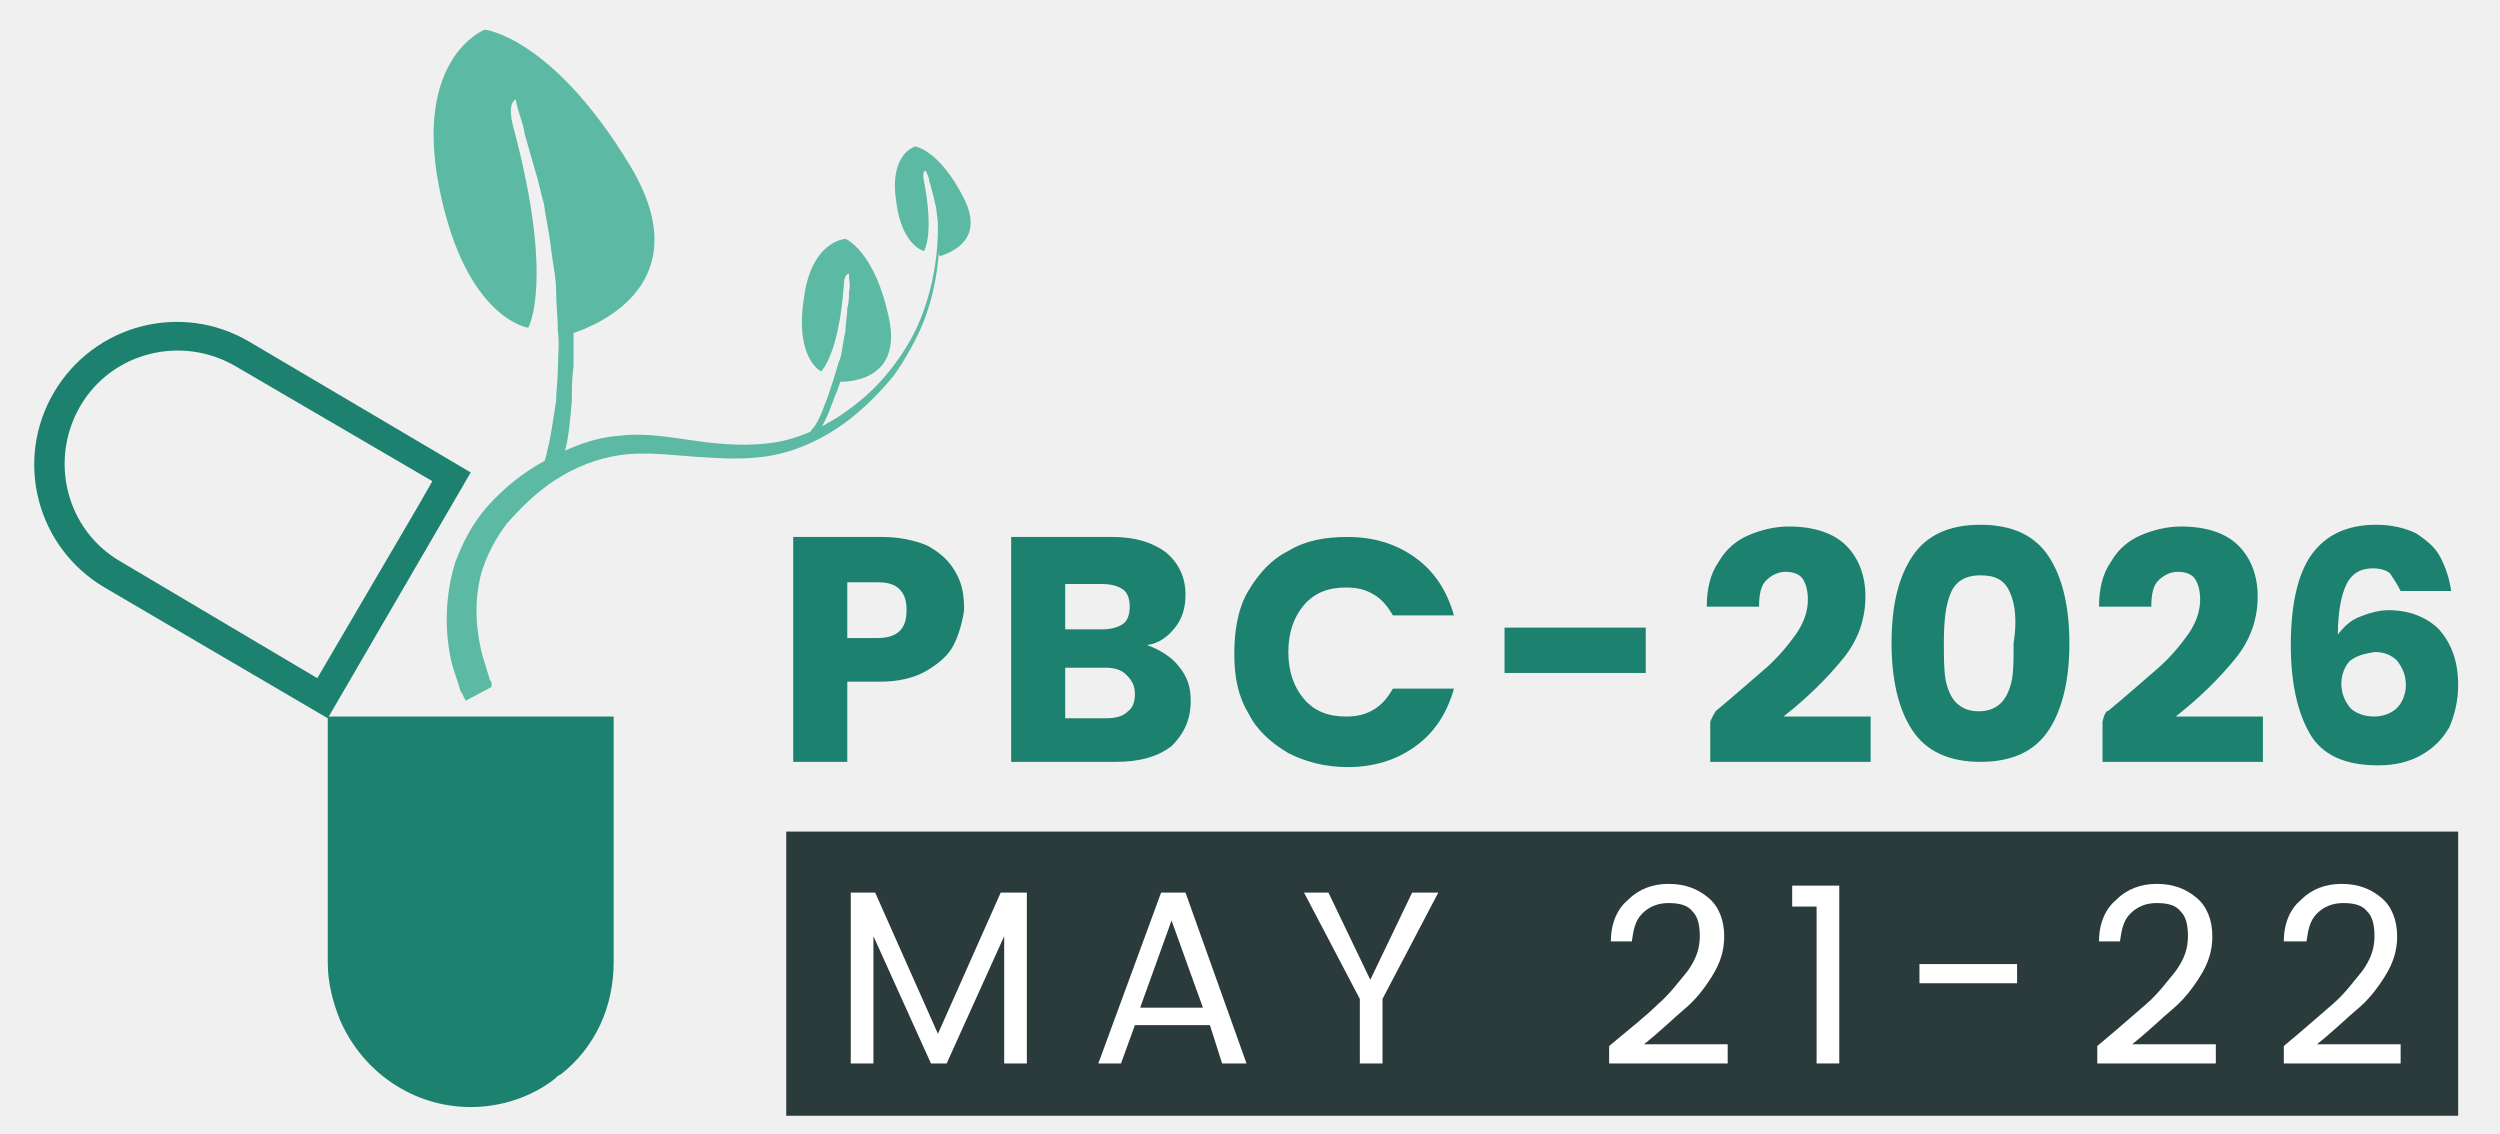
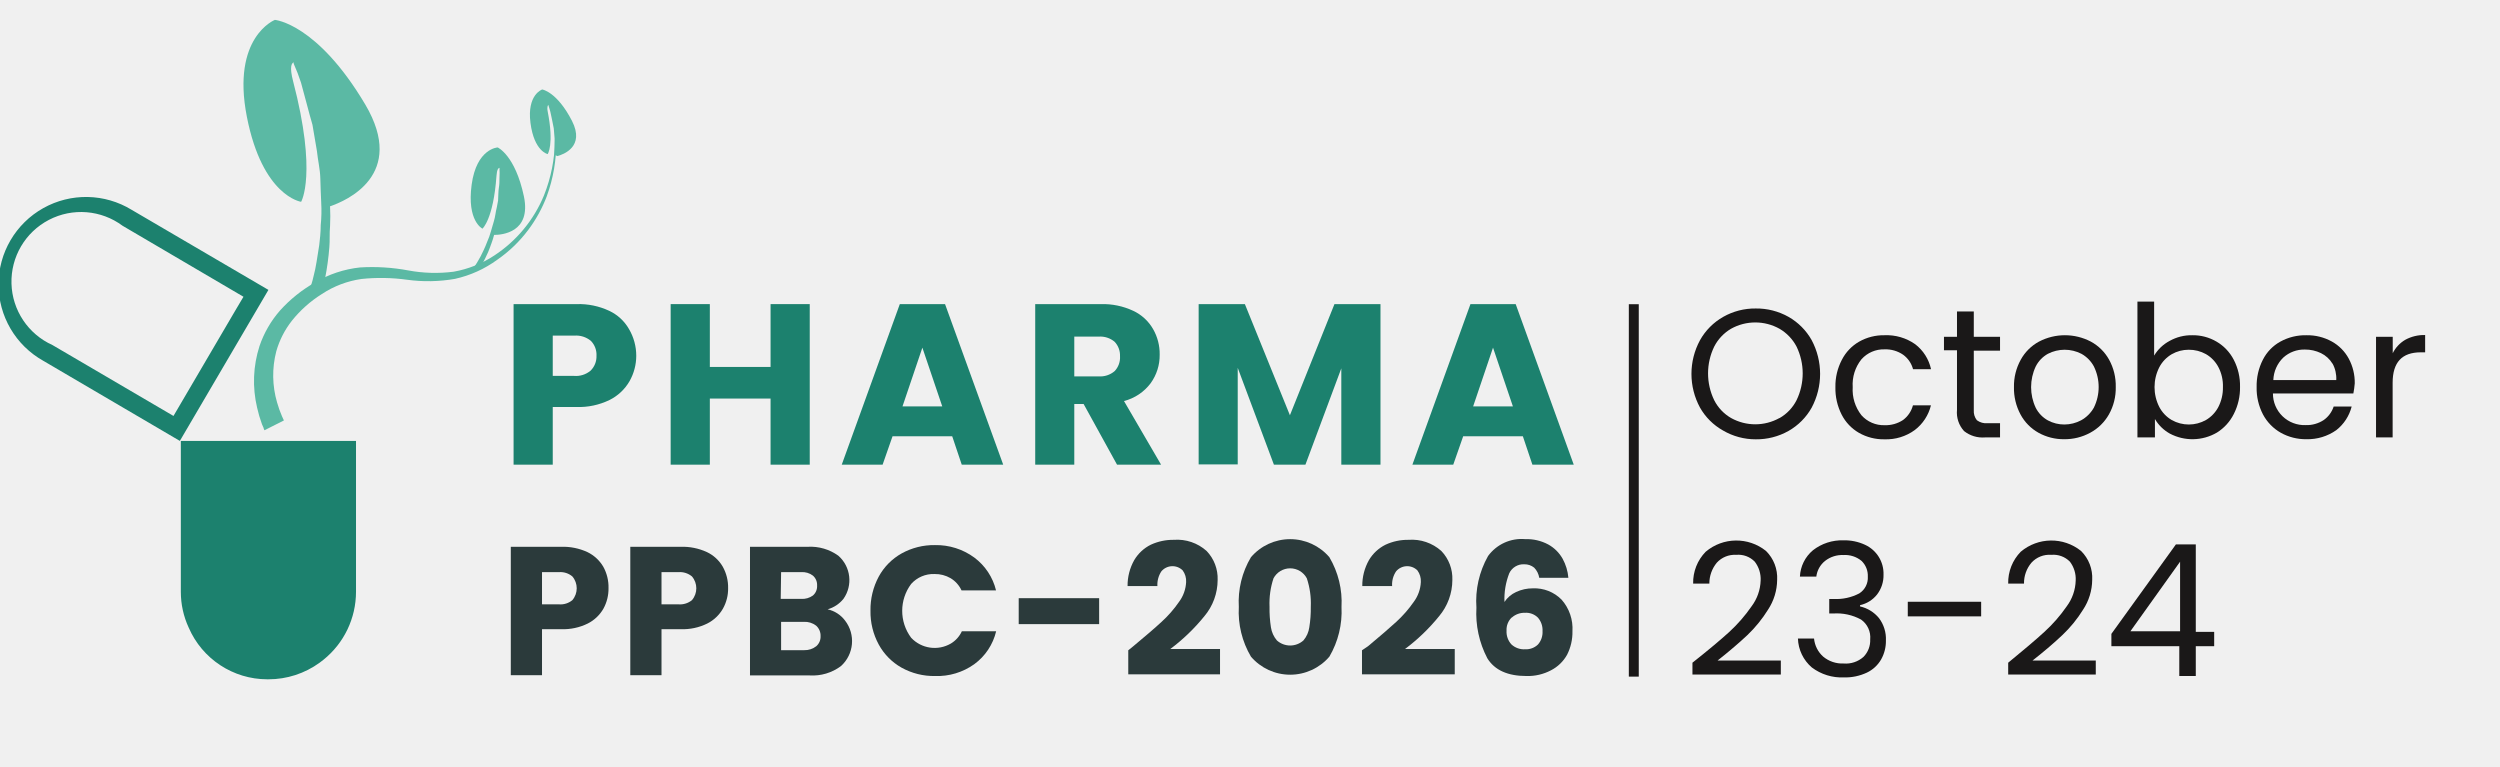
- <svg xmlns="http://www.w3.org/2000/svg" version="1.1" id="Layer_1" x="0px" y="0px" viewBox="0 0 143.4 65" style="enable-background:new 0 0 143.4 65;" xml:space="preserve">
-   <style type="text/css">
- 	.st0{fill:#2F2F2F;}
- 	.st1{fill:#B21A81;}
- 	.st2{fill:#FFFFFF;}
- 	.st3{fill:#3C3E3D;}
- 	.st4{fill:#31BFC3;}
- 	.st5{opacity:0.25;}
- 	.st6{fill:#808080;}
- 	.st7{fill:none;stroke:#808080;stroke-width:0.398;stroke-miterlimit:10;}
- 	.st8{fill:#93B48E;}
- 	.st9{opacity:0.88;fill:none;stroke:#93B48E;stroke-width:0.914;stroke-miterlimit:10;}
- 	.st10{fill:#E9A036;}
- 	.st11{fill:#A95A21;}
- 	.st12{fill:none;stroke:#DE001C;stroke-width:0.487;stroke-miterlimit:10;}
- 	.st13{fill:#1C816E;}
- 	.st14{fill:#5BB9A4;}
- 	.st15{fill:#122D24;}
- 	.st16{fill:#175929;}
- 	.st17{fill:#80BC27;}
- 	.st18{fill:#7FBA28;}
- 	.st19{fill:#7FB829;}
- 	.st20{fill:#80BC28;}
- 	.st21{fill:#80BC2A;}
- 	.st22{fill:#3C7651;}
- 	.st23{fill:#3B7550;}
- 	.st24{fill:#80AA94;}
- 	.st25{fill:#FAFCFC;}
- 	.st26{fill:#25524A;}
- 	.st27{fill:#A9A01F;}
- 	.st28{fill:#23995B;}
- 	.st29{fill:#1D4479;}
- 	.st30{fill:none;stroke:#262728;stroke-width:1.077;stroke-miterlimit:10;}
- 	.st31{fill:#28378C;}
- 	.st32{fill:#40A6E2;}
- 	.st33{fill:#FCCE1C;}
- 	.st34{fill:none;stroke:#737373;stroke-width:1.11;stroke-miterlimit:10;}
- 	.st35{fill:#00B9D7;}
- 	.st36{fill:none;stroke:#FFFFFF;stroke-width:1.562;stroke-miterlimit:10;}
- 	.st37{fill:#2B3A3B;}
- 	.st38{fill:none;stroke:#6E1215;stroke-width:0.642;stroke-miterlimit:10;}
- 	.st39{fill:none;stroke:#6E1215;stroke-width:0.447;stroke-miterlimit:10;}
- 	.st40{opacity:0.88;fill:none;stroke:#93B48E;stroke-width:0.56;stroke-miterlimit:10;}
- 	.st41{fill:none;stroke:#FFFFFF;stroke-width:0.94;stroke-miterlimit:10;}
- 	.st42{fill:none;stroke:#737373;stroke-width:0.501;stroke-miterlimit:10;}
- 	.st43{fill:none;stroke:#FFFFFF;stroke-width:1.389;stroke-miterlimit:10;}
- 	.st44{fill:none;stroke:#737373;stroke-width:0.74;stroke-miterlimit:10;}
- 	.st45{fill:none;stroke:#23995B;stroke-width:0.663;stroke-miterlimit:10;}
- 	.st46{fill:none;stroke:#23995B;stroke-width:0.396;stroke-miterlimit:10;}
- 	.st47{fill:none;stroke:#28378C;stroke-width:2;stroke-miterlimit:10;}
- 	.st48{fill:none;stroke:#28378C;stroke-width:1.091;stroke-miterlimit:10;}
- 	.st49{fill:#96AFCE;}
- 	.st50{fill:#3B3888;}
- 	.st51{fill:none;stroke:#DE001C;stroke-width:0.451;stroke-miterlimit:10;}
- 	.st52{fill:none;stroke:#DE001C;stroke-width:0.198;stroke-miterlimit:10;}
- 	.st53{fill:none;stroke:#DE001C;stroke-width:0.354;stroke-miterlimit:10;}
- 	.st54{fill:none;stroke:#808080;stroke-width:0.342;stroke-miterlimit:10;}
- 	.st55{fill:none;stroke:#808080;stroke-width:0.228;stroke-miterlimit:10;}
- 	.st56{fill:#37B2B5;}
- 	.st57{fill:#000100;}
- 	.st58{fill:none;stroke:#C85119;stroke-width:0.847;stroke-miterlimit:10;}
- 	.st59{fill:#C85119;}
- 	.st60{fill:#1A1718;}
- 	.st61{fill:none;stroke:#96AFCE;stroke-width:0.524;stroke-miterlimit:10;}
- 	.st62{fill:#F2F3F1;}
- 	.st63{fill:#F2F3F2;}
- 	.st64{fill:#F1F6F2;}
- 	.st65{fill:#EFF2F0;}
- 	.st66{fill:#DFE8E2;}
- 	.st67{fill:#EDF0EC;}
- 	.st68{fill:none;stroke:#808080;stroke-width:0.736;stroke-miterlimit:10;}
- 	.st69{fill:none;stroke:#25524A;stroke-width:1.193;stroke-miterlimit:10;}
- 	.st70{fill:#3CA835;}
- 	.st71{fill:#020201;}
- 	.st72{fill:#37B2B5;stroke:#37B2B5;stroke-width:0.682;stroke-miterlimit:10;}
- 	.st73{fill:#737373;}
- 	.st74{fill:#0B4485;}
- 	.st75{fill:none;stroke:#262728;stroke-width:1.19;stroke-miterlimit:10;}
- 	.st76{fill:#6E1215;}
- 	.st77{opacity:0.88;}
- 	.st78{fill:#DE001C;}
- 	.st79{fill:#DF001B;}
- 	.st80{fill:#020201;stroke:#FFFFFF;stroke-width:0.541;stroke-miterlimit:10;}
- 	.st81{fill:#DF001B;stroke:#FFFFFF;stroke-width:0.541;stroke-miterlimit:10;}
- 	.st82{fill:#FFFFFF;stroke:#FFFFFF;stroke-width:2;stroke-miterlimit:10;}
- 	.st83{fill:#23985B;}
- 	.st84{fill:#262728;}
- 	.st85{fill:none;stroke:#FFFFFF;stroke-width:1.614;stroke-miterlimit:10;}
- 	.st86{fill:none;stroke:#737373;stroke-width:0.765;stroke-miterlimit:10;}
- 	.st87{fill:none;stroke:#808080;stroke-width:0.367;stroke-miterlimit:10;}
- 	.st88{fill:none;stroke:#40A6E2;stroke-width:1.408;stroke-miterlimit:10;}
- 	.st89{fill:#DF001B;stroke:#FFFFFF;stroke-width:0.456;stroke-miterlimit:10;}
- 	.st90{fill:#1A1818;}
- </style>
-   <g>
-     <g>
-       <path class="st13" d="M54.7,37c-0.3,0.6-0.9,1.1-1.6,1.5c-0.7,0.4-1.6,0.6-2.6,0.6h-1.9v4.6h-3.1V30.8h5.1c1,0,1.9,0.2,2.6,0.5    c0.7,0.4,1.2,0.8,1.6,1.5s0.5,1.3,0.5,2.2C55.2,35.7,55,36.4,54.7,37z M51.6,36.2c0.3-0.3,0.4-0.7,0.4-1.2c0-0.5-0.1-0.9-0.4-1.2    c-0.3-0.3-0.7-0.4-1.3-0.4h-1.7v3.2h1.7C50.8,36.6,51.3,36.5,51.6,36.2z" />
-       <path class="st13" d="M67.6,38.2c0.5,0.6,0.7,1.2,0.7,2c0,1.1-0.4,1.9-1.1,2.6c-0.8,0.6-1.8,0.9-3.2,0.9h-6V30.8h5.8    c1.3,0,2.3,0.3,3.1,0.9c0.7,0.6,1.1,1.4,1.1,2.4c0,0.8-0.2,1.4-0.6,1.9c-0.4,0.5-0.9,0.9-1.6,1C66.6,37.3,67.2,37.7,67.6,38.2z     M61.1,36.1h2.1c0.5,0,0.9-0.1,1.2-0.3c0.3-0.2,0.4-0.6,0.4-1c0-0.4-0.1-0.8-0.4-1s-0.7-0.3-1.2-0.3h-2.1V36.1z M64.7,40.8    c0.3-0.2,0.4-0.6,0.4-1c0-0.5-0.2-0.8-0.5-1.1c-0.3-0.3-0.7-0.4-1.2-0.4h-2.3v2.9h2.3C64,41.2,64.4,41.1,64.7,40.8z" />
-       <path class="st13" d="M71.6,33.9c0.6-1,1.3-1.8,2.3-2.3c1-0.6,2.1-0.8,3.4-0.8c1.5,0,2.8,0.4,3.9,1.2c1.1,0.8,1.8,1.9,2.2,3.3    h-3.5c-0.3-0.5-0.6-0.9-1.1-1.2c-0.5-0.3-1-0.4-1.6-0.4c-1,0-1.8,0.3-2.4,1c-0.6,0.7-0.9,1.6-0.9,2.7s0.3,2,0.9,2.7    c0.6,0.7,1.4,1,2.4,1c0.6,0,1.1-0.1,1.6-0.4c0.5-0.3,0.8-0.7,1.1-1.2h3.5c-0.4,1.4-1.1,2.5-2.2,3.3c-1.1,0.8-2.4,1.2-3.9,1.2    c-1.3,0-2.4-0.3-3.4-0.8c-1-0.6-1.8-1.3-2.3-2.3c-0.6-1-0.8-2.1-0.8-3.4S71,34.9,71.6,33.9z" />
-       <path class="st13" d="M94.4,36v2.6h-8.1V36H94.4z" />
-       <path class="st13" d="M98.4,40.8c1.2-1,2.1-1.8,2.8-2.4c0.7-0.6,1.3-1.3,1.8-2c0.5-0.7,0.7-1.4,0.7-2c0-0.5-0.1-0.9-0.3-1.2    c-0.2-0.3-0.6-0.4-1-0.4s-0.8,0.2-1.1,0.5c-0.3,0.3-0.4,0.8-0.4,1.5h-3c0-1,0.2-1.9,0.7-2.6c0.4-0.7,1-1.2,1.7-1.5    c0.7-0.3,1.5-0.5,2.3-0.5c1.5,0,2.6,0.4,3.3,1.1s1.1,1.7,1.1,2.9c0,1.3-0.4,2.5-1.3,3.6c-0.9,1.1-2,2.2-3.4,3.3h5v2.6h-9.2v-2.3    C98.3,40.9,98.5,40.7,98.4,40.8z" />
-       <path class="st13" d="M109.7,31.9c0.8-1.2,2.1-1.8,3.9-1.8c1.8,0,3.1,0.6,3.9,1.8s1.2,2.9,1.2,5c0,2.1-0.4,3.8-1.2,5    s-2.1,1.8-3.9,1.8c-1.8,0-3.1-0.6-3.9-1.8c-0.8-1.2-1.2-2.9-1.2-5C108.5,34.7,108.9,33.1,109.7,31.9z M115.3,34    c-0.3-0.7-0.8-1-1.7-1c-0.8,0-1.4,0.3-1.7,1c-0.3,0.7-0.4,1.6-0.4,2.9c0,0.8,0,1.5,0.1,2.1c0.1,0.5,0.3,1,0.6,1.3    c0.3,0.3,0.7,0.5,1.3,0.5s1-0.2,1.3-0.5c0.3-0.3,0.5-0.8,0.6-1.3c0.1-0.5,0.1-1.2,0.1-2.1C115.7,35.6,115.6,34.7,115.3,34z" />
-       <path class="st13" d="M120.9,40.8c1.2-1,2.1-1.8,2.8-2.4c0.7-0.6,1.3-1.3,1.8-2c0.5-0.7,0.7-1.4,0.7-2c0-0.5-0.1-0.9-0.3-1.2    c-0.2-0.3-0.6-0.4-1-0.4s-0.8,0.2-1.1,0.5c-0.3,0.3-0.4,0.8-0.4,1.5h-3c0-1,0.2-1.9,0.7-2.6c0.4-0.7,1-1.2,1.7-1.5    c0.7-0.3,1.5-0.5,2.3-0.5c1.5,0,2.6,0.4,3.3,1.1s1.1,1.7,1.1,2.9c0,1.3-0.4,2.5-1.3,3.6c-0.9,1.1-2,2.2-3.4,3.3h5v2.6h-9.2v-2.3    C120.7,40.9,120.9,40.7,120.9,40.8z" />
-       <path class="st13" d="M137.1,32.9c-0.2-0.2-0.6-0.3-1-0.3c-0.7,0-1.2,0.3-1.5,0.9c-0.3,0.6-0.5,1.6-0.5,2.9c0.3-0.4,0.7-0.8,1.2-1    c0.5-0.2,1.1-0.4,1.7-0.4c1.2,0,2.2,0.4,2.9,1.1c0.7,0.8,1.1,1.8,1.1,3.2c0,0.9-0.2,1.7-0.5,2.4c-0.4,0.7-0.9,1.2-1.6,1.6    c-0.7,0.4-1.5,0.6-2.5,0.6c-1.9,0-3.2-0.6-3.9-1.8c-0.7-1.2-1.1-2.9-1.1-5.1c0-2.3,0.4-4.1,1.2-5.2c0.8-1.1,2-1.7,3.7-1.7    c0.9,0,1.7,0.2,2.3,0.5c0.6,0.4,1.1,0.8,1.4,1.4c0.3,0.6,0.5,1.2,0.6,1.9h-2.9C137.5,33.5,137.3,33.2,137.1,32.9z M134.8,37.9    c-0.3,0.3-0.5,0.8-0.5,1.3c0,0.6,0.2,1,0.5,1.4c0.3,0.3,0.8,0.5,1.4,0.5c0.5,0,1-0.2,1.3-0.5c0.3-0.3,0.5-0.8,0.5-1.3    c0-0.6-0.2-1-0.5-1.4c-0.3-0.3-0.7-0.5-1.3-0.5C135.6,37.5,135.2,37.6,134.8,37.9z" />
-     </g>
-     <g>
-       <g>
-         <g>
-           <path class="st13" d="M14.3,19.6c-3.9-2.3-8.9-1-11.2,2.9c-2.3,3.9-1,8.9,2.9,11.2l12.8,7.5L27,27.1L14.3,19.6z M18.2,38.9      L6.9,32.2c-3.1-1.8-4.1-5.8-2.3-8.9c1.8-3.1,5.8-4.1,8.9-2.3l11.3,6.6L24,29L18.2,38.9z" />
-         </g>
-       </g>
-       <g>
-         <path class="st13" d="M27,63.5C27,63.5,27,63.5,27,63.5c1.8,0,3.5-0.6,4.8-1.6c0.1-0.1,0.2-0.2,0.4-0.3c1.9-1.5,3-3.8,3-6.4     l0-14.1l-16.4,0l0,14.1c0,1.2,0.3,2.3,0.7,3.3C20.8,61.5,23.7,63.5,27,63.5C26.9,63.5,27,63.5,27,63.5z" />
-       </g>
-       <g>
-         <g>
-           <path class="st14" d="M26.7,40.2c0,0,0-0.1-0.1-0.2c0-0.1-0.1-0.2-0.2-0.4c-0.1-0.4-0.3-0.9-0.5-1.6c-0.3-1.3-0.5-3.4,0.2-5.7      c0.4-1.1,1-2.3,1.9-3.3c0.9-1,2-1.9,3.3-2.6c1.3-0.7,2.7-1.3,4.2-1.4c1.5-0.2,3,0.1,4.5,0.3c1.4,0.2,2.9,0.3,4.3,0.1      c1.4-0.2,2.7-0.8,3.8-1.5c1.2-0.8,2.1-1.6,2.9-2.6c0.8-1,1.4-2,1.8-3c0.8-2,1-3.9,1-5.2c0-0.6,0-1.1-0.1-1.5c0-0.3,0-0.5,0-0.5      s0,0.2,0.1,0.5c0,0.3,0.1,0.8,0.1,1.5c0,1.3-0.1,3.2-0.9,5.3c-0.4,1-1,2.1-1.7,3.1c-0.8,1-1.8,2-2.9,2.8c-1.1,0.8-2.5,1.5-4,1.8      c-1.5,0.3-3,0.2-4.5,0.1c-1.5-0.1-2.9-0.3-4.3-0.1c-1.4,0.2-2.6,0.7-3.7,1.4c-1.1,0.7-2,1.6-2.8,2.5c-0.7,0.9-1.2,1.9-1.5,2.9      c-0.5,1.9-0.2,3.7,0.1,4.8c0.2,0.6,0.3,1,0.4,1.3c0.1,0.1,0.1,0.2,0.1,0.3c0,0.1,0,0.1,0,0.1L26.7,40.2z" />
-         </g>
-         <g>
-           <path class="st14" d="M32.4,25.9c0.2-0.7,0.3-1.7,0.4-2.9c0-0.6,0-1.3,0.1-2c0-0.6,0-1.2,0-1.9c1.5-0.5,7.2-2.9,3.3-9.5      c-4.5-7.5-8.4-7.9-8.4-7.9s-4.1,1.6-2.6,9.1c1.5,7.5,5.1,8,5.1,8s1.5-2.6-0.8-11.3c-0.4-1.4-0.1-1.7,0.1-1.8c0,0,0,0.1,0,0.1      C29.7,6.4,30,7,30.1,7.7c0.2,0.7,0.4,1.4,0.6,2.1c0.2,0.6,0.3,1.2,0.5,1.9c0.1,0.8,0.3,1.6,0.4,2.5c0.1,0.9,0.3,1.7,0.3,2.5      c0,0.8,0.1,1.5,0.1,2.3c0.1,0.7,0,1.5,0,2.1c0,0.7-0.1,1.3-0.1,1.9c-0.2,1.2-0.3,2.1-0.5,2.8c-0.1,0.6-0.3,1-0.3,1l1.1,0.3      C32.1,27,32.2,26.7,32.4,25.9z" />
-         </g>
-         <g>
-           <path class="st14" d="M47,24.7c0.2-0.3,0.4-0.7,0.6-1.2c0.1-0.3,0.2-0.5,0.3-0.8c0.1-0.2,0.2-0.5,0.3-0.8c0.7,0,3.5-0.2,2.8-3.6      c-0.8-3.9-2.5-4.6-2.5-4.6s-2,0.1-2.4,3.5c-0.5,3.4,1,4.1,1,4.1s1-0.9,1.3-4.9c0-0.6,0.2-0.7,0.3-0.7c0,0,0,0,0,0.1      c0,0.3,0.1,0.6,0,0.9c0,0.3,0,0.6-0.1,1c0,0.4-0.1,0.8-0.1,1.2c0,0.2-0.1,0.4-0.1,0.6c-0.1,0.4-0.1,0.9-0.3,1.3      c-0.1,0.3-0.2,0.7-0.3,1c-0.1,0.3-0.2,0.6-0.3,0.9c-0.1,0.3-0.2,0.5-0.3,0.8c-0.2,0.5-0.4,0.9-0.6,1.1c-0.2,0.3-0.3,0.4-0.3,0.4      l0.4,0.3C46.7,25.2,46.8,25,47,24.7z" />
-         </g>
-         <g>
-           <path class="st14" d="M53.8,14.4c0-0.2,0-0.3,0-0.5c0-0.3,0-0.8,0-1.1c0-0.3-0.1-0.6-0.1-0.9c-0.1-0.3-0.1-0.5-0.2-0.8      c-0.1-0.3-0.1-0.5-0.2-0.7c0-0.2-0.1-0.4-0.2-0.6c0,0,0,0,0,0c-0.1,0-0.2,0.1-0.1,0.6c0.6,3.1,0,4,0,4s-1.3-0.3-1.6-2.9      c-0.4-2.7,1.1-3.1,1.1-3.1s1.4,0.2,2.8,3c1.2,2.4-0.8,3.1-1.4,3.3L53.8,14.4z" />
-         </g>
-       </g>
-     </g>
-     <g>
-       <rect x="45.1" y="47.7" class="st37" width="95.9" height="16.3" />
-     </g>
-     <g>
-       <path class="st2" d="M58.9,51.3V61h-1.3v-7.3L54.3,61h-0.9l-3.3-7.3V61h-1.3v-9.8h1.4l3.6,8.1l3.6-8.1H58.9z" />
-       <path class="st2" d="M69.4,58.8h-4.3L64.3,61H63l3.6-9.8H68l3.5,9.8h-1.4L69.4,58.8z M69,57.8l-1.8-5l-1.8,5H69z" />
-       <path class="st2" d="M82.5,51.2l-3.2,6.1V61H78v-3.7l-3.2-6.1h1.4l2.4,5l2.4-5H82.5z" />
-       <path class="st2" d="M95.1,57.6c0.7-0.6,1.2-1.3,1.7-1.9c0.5-0.7,0.7-1.3,0.7-2c0-0.6-0.1-1.1-0.4-1.4c-0.3-0.4-0.8-0.5-1.4-0.5    c-0.6,0-1.1,0.2-1.5,0.6c-0.4,0.4-0.5,0.9-0.6,1.6h-1.2c0-1.1,0.4-1.9,1-2.4c0.6-0.6,1.4-0.9,2.3-0.9c1,0,1.7,0.3,2.3,0.8    c0.6,0.5,0.9,1.3,0.9,2.2c0,0.8-0.2,1.5-0.7,2.3s-1,1.4-1.6,1.9s-1.3,1.2-2.3,2h4.8v1.1h-6.8V60C93.5,59,94.5,58.2,95.1,57.6z" />
-       <path class="st2" d="M102.8,52v-1.2h2.7V61h-1.3v-9H102.8z" />
-       <path class="st2" d="M115.7,55.3v1.1h-5.6v-1.1H115.7z" />
-       <path class="st2" d="M123.1,57.6c0.7-0.6,1.2-1.3,1.7-1.9c0.5-0.7,0.7-1.3,0.7-2c0-0.6-0.1-1.1-0.4-1.4c-0.3-0.4-0.8-0.5-1.4-0.5    c-0.6,0-1.1,0.2-1.5,0.6c-0.4,0.4-0.5,0.9-0.6,1.6h-1.2c0-1.1,0.4-1.9,1-2.4c0.6-0.6,1.4-0.9,2.3-0.9c1,0,1.7,0.3,2.3,0.8    c0.6,0.5,0.9,1.3,0.9,2.2c0,0.8-0.2,1.5-0.7,2.3s-1,1.4-1.6,1.9s-1.3,1.2-2.3,2h4.8v1.1h-6.8V60C121.5,59,122.4,58.2,123.1,57.6z" />
-       <path class="st2" d="M133.8,57.6c0.7-0.6,1.2-1.3,1.7-1.9c0.5-0.7,0.7-1.3,0.7-2c0-0.6-0.1-1.1-0.4-1.4c-0.3-0.4-0.8-0.5-1.4-0.5    c-0.6,0-1.1,0.2-1.5,0.6c-0.4,0.4-0.5,0.9-0.6,1.6H131c0-1.1,0.4-1.9,1-2.4c0.6-0.6,1.4-0.9,2.3-0.9c1,0,1.7,0.3,2.3,0.8    c0.6,0.5,0.9,1.3,0.9,2.2c0,0.8-0.2,1.5-0.7,2.3s-1,1.4-1.6,1.9s-1.3,1.2-2.3,2h4.8v1.1H131V60C132.2,59,133.1,58.2,133.8,57.6z" />
-     </g>
-   </g>
+ <svg xmlns="http://www.w3.org/2000/svg" id="Layer_1" data-name="Layer 1" viewBox="0 0 251.47 77.07">
+   <defs>
+     <style>.cls-1{fill:#1c816e;}.cls-2{fill:#5bb9a4;}.cls-3{fill:#2b3a3b;}.cls-4{fill:#1a1818;}</style>
+   </defs>
+   <path class="cls-1" d="M13.25,21.11a8.8,8.8,0,1,0-8.9,15.18l13.74,8.06L27,29.16Zm4.2,20.73L5.28,34.71a7,7,0,1,1,7.05-12l12.16,7.14-.83,1.4Z" />
+   <path class="cls-1" d="M26.92,68.33H27a8.75,8.75,0,0,0,5.15-1.67l.39-.3a8.77,8.77,0,0,0,3.27-6.83V44.35H18.19V59.53a8.54,8.54,0,0,0,.79,3.6,8.62,8.62,0,0,0,7.9,5.2S26.9,68.33,26.92,68.33Z" />
+   <path class="cls-2" d="M26.6,43.28a1,1,0,0,1-.07-.16c0-.1-.11-.25-.18-.45A13.17,13.17,0,0,1,25.86,41a11.52,11.52,0,0,1,.24-6.18,10.59,10.59,0,0,1,2.07-3.59,14,14,0,0,1,3.5-2.81,11.15,11.15,0,0,1,4.56-1.52,19.81,19.81,0,0,1,4.83.3,14.67,14.67,0,0,0,4.57.13,10.85,10.85,0,0,0,4.09-1.63,13.27,13.27,0,0,0,5-6.05,15.48,15.48,0,0,0,1.1-5.56c0-.69,0-1.23-.06-1.6s0-.57,0-.57,0,.2.07.57.09.91.12,1.6A15.62,15.62,0,0,1,55,19.74a13.83,13.83,0,0,1-1.86,3.38,13.47,13.47,0,0,1-3.11,3,11.41,11.41,0,0,1-4.26,1.93,15.6,15.6,0,0,1-4.82.09,19.07,19.07,0,0,0-4.58-.08,9.73,9.73,0,0,0-4,1.52,12,12,0,0,0-3,2.67,8.9,8.9,0,0,0-1.58,3.09,9.66,9.66,0,0,0,.08,5.14,11.15,11.15,0,0,0,.49,1.38c.06.14.12.25.15.33l.05.1Z" />
+   <path class="cls-2" d="M32.7,28a27.4,27.4,0,0,0,.43-3.15c.06-.65,0-1.36.07-2.1a19.53,19.53,0,0,0,0-2c1.6-.54,7.74-3.14,3.54-10.24C31.9,2.35,27.65,2,27.65,2s-4.39,1.72-2.82,9.74,5.46,8.56,5.46,8.56,1.64-2.77-.81-12.14c-.38-1.46-.14-1.81.06-1.89,0,.05,0,.08,0,.13a18.35,18.35,0,0,1,.74,1.92c.2.71.4,1.46.6,2.23s.36,1.33.55,2l.45,2.65c.09.92.32,1.82.34,2.73s.06,1.66.09,2.45a14.28,14.28,0,0,1-.05,2.28c0,.73-.08,1.41-.15,2-.2,1.24-.34,2.29-.54,3a10.74,10.74,0,0,1-.3,1.11l1.13.33S32.56,28.73,32.7,28Z" />
+   <path class="cls-2" d="M48.45,26.66a13.68,13.68,0,0,0,.64-1.28c.12-.27.22-.57.34-.89s.19-.56.27-.86c.76,0,3.76-.23,3-3.87-.88-4.16-2.64-4.93-2.64-4.93s-2.13.1-2.62,3.76S48.53,23,48.53,23s1.1-.94,1.41-5.31c.05-.68.2-.79.3-.8s0,0,0,.06a7.09,7.09,0,0,1,0,.94c0,.32,0,.67-.06,1s-.05.86-.08,1.29l-.13.69c-.12.45-.15.93-.29,1.38s-.21.72-.31,1.06a7,7,0,0,1-.36,1c-.12.3-.23.59-.36.85A11,11,0,0,1,48,26.39c-.16.27-.28.43-.28.43l.43.31A4.25,4.25,0,0,0,48.45,26.66Z" />
+   <path class="cls-2" d="M55.79,15.58c0-.18,0-.36,0-.55s0-.82,0-1.13l-.09-1c-.06-.29-.11-.58-.17-.85s-.11-.55-.17-.8-.15-.48-.21-.7c0,0,0,0,0,0s-.16.14-.06.66c.66,3.35,0,4.29,0,4.29s-1.36-.27-1.73-3.13S54.54,9,54.54,9s1.49.22,3,3.17c1.32,2.6-.89,3.37-1.47,3.53Z" />
+   <path class="cls-1" d="M63.32,38.35a4.78,4.78,0,0,1-2,1.88,7.06,7.06,0,0,1-3.32.71H55.6v5.8H51.66V30.59H58a7.19,7.19,0,0,1,3.27.67,4.48,4.48,0,0,1,2,1.84A5.29,5.29,0,0,1,64,35.79,5.18,5.18,0,0,1,63.32,38.35Zm-3.91-1.07A2,2,0,0,0,60,35.79a2,2,0,0,0-.56-1.5,2.33,2.33,0,0,0-1.68-.53H55.6v4.05h2.13A2.29,2.29,0,0,0,59.41,37.28Z" />
+   <path class="cls-1" d="M81.45,30.59V46.74H77.51V40.09H71.4v6.65H67.46V30.59H71.4v6.32h6.11V30.59Z" />
+   <path class="cls-1" d="M95.78,43.88h-6l-1,2.86H84.67l5.84-16.15h4.55l5.85,16.15H96.74Zm-1-3-2-5.91-2,5.91Z" />
+   <path class="cls-1" d="M112.36,46.74,109,40.64h-.94v6.1h-3.93V30.59h6.6a7.19,7.19,0,0,1,3.25.67,4.49,4.49,0,0,1,2,1.83,5,5,0,0,1,.67,2.58,4.79,4.79,0,0,1-.91,2.88,4.87,4.87,0,0,1-2.68,1.79l3.73,6.4Zm-4.3-8.88h2.44a2.24,2.24,0,0,0,1.62-.53,2,2,0,0,0,.54-1.5,2,2,0,0,0-.54-1.45,2.24,2.24,0,0,0-1.62-.52h-2.44Z" />
+   <path class="cls-1" d="M138.86,30.59V46.74h-3.94V37.05l-3.61,9.69h-3.17L124.5,37v9.71h-3.93V30.59h4.65l4.53,11.18,4.48-11.18Z" />
+   <path class="cls-1" d="M153.18,43.88h-6l-1,2.86h-4.11l5.84-16.15h4.55l5.84,16.15h-4.16Zm-1-3-2-5.91-2,5.91Z" />
+   <path class="cls-3" d="M60.7,61.22a3.77,3.77,0,0,1-1.58,1.5,5.59,5.59,0,0,1-2.65.57H54.52v4.63H51.38V55h5.09a5.86,5.86,0,0,1,2.61.53A3.75,3.75,0,0,1,60.68,57a4.23,4.23,0,0,1,.53,2.15A4.18,4.18,0,0,1,60.7,61.22Zm-3.13-.85a1.84,1.84,0,0,0,0-2.39,1.87,1.87,0,0,0-1.34-.43H54.52v3.24h1.71A1.87,1.87,0,0,0,57.57,60.37Z" />
+   <path class="cls-3" d="M72.72,61.22a3.77,3.77,0,0,1-1.58,1.5,5.56,5.56,0,0,1-2.65.57H66.54v4.63H63.4V55h5.09a5.86,5.86,0,0,1,2.61.53A3.64,3.64,0,0,1,72.7,57a4.24,4.24,0,0,1,.54,2.15A4.09,4.09,0,0,1,72.72,61.22Zm-3.12-.85a1.84,1.84,0,0,0,0-2.39,1.9,1.9,0,0,0-1.35-.43H66.54v3.24h1.71A1.9,1.9,0,0,0,69.6,60.37Z" />
+   <path class="cls-3" d="M85,62.42A3.38,3.38,0,0,1,84.59,67a4.76,4.76,0,0,1-3.15.94h-6V55h5.81a4.79,4.79,0,0,1,3.08.9,3.27,3.27,0,0,1,.51,4.34,3.15,3.15,0,0,1-1.59,1.05A3,3,0,0,1,85,62.42Zm-6.47-2.18h2.06a1.79,1.79,0,0,0,1.18-.34,1.22,1.22,0,0,0,.42-1,1.24,1.24,0,0,0-.42-1,1.73,1.73,0,0,0-1.18-.35H78.57ZM82.11,65a1.27,1.27,0,0,0,.43-1,1.35,1.35,0,0,0-.45-1.07,1.87,1.87,0,0,0-1.24-.38H78.57v2.85h2.32A1.87,1.87,0,0,0,82.11,65Z" />
+   <path class="cls-3" d="M88.39,58a5.92,5.92,0,0,1,2.3-2.33,6.7,6.7,0,0,1,3.36-.84A6.47,6.47,0,0,1,98,56.08a5.83,5.83,0,0,1,2.19,3.31H96.72a2.81,2.81,0,0,0-1.1-1.23A3.09,3.09,0,0,0,94,57.74a3,3,0,0,0-2.35,1,4.52,4.52,0,0,0,0,5.41,3.24,3.24,0,0,0,4,.58,2.81,2.81,0,0,0,1.1-1.23h3.45A5.74,5.74,0,0,1,98,66.81,6.4,6.4,0,0,1,94.05,68a6.7,6.7,0,0,1-3.36-.84,5.92,5.92,0,0,1-2.3-2.33,6.88,6.88,0,0,1-.83-3.4A7,7,0,0,1,88.39,58Z" />
+   <path class="cls-3" d="M110.56,60.17v2.61h-8.09V60.17Z" />
+   <path class="cls-3" d="M114,65c1.2-1,2.15-1.81,2.84-2.45a11.51,11.51,0,0,0,1.75-2,3.62,3.62,0,0,0,.72-2,1.8,1.8,0,0,0-.35-1.18,1.46,1.46,0,0,0-2.14.1,2.44,2.44,0,0,0-.4,1.48h-3a5.2,5.2,0,0,1,.67-2.61,4,4,0,0,1,1.67-1.55,5.35,5.35,0,0,1,2.31-.49,4.44,4.44,0,0,1,3.3,1.12,4,4,0,0,1,1.11,2.92,5.68,5.68,0,0,1-1.34,3.65,19.28,19.28,0,0,1-3.42,3.29h5v2.55h-9.23V65.41Z" />
+   <path class="cls-3" d="M125.83,56.05a5.19,5.19,0,0,1,7.89,0,8.86,8.86,0,0,1,1.22,5,9,9,0,0,1-1.22,5,5.19,5.19,0,0,1-7.89,0,8.88,8.88,0,0,1-1.22-5A8.78,8.78,0,0,1,125.83,56.05Zm5.62,2.12a1.9,1.9,0,0,0-3.35,0,7.94,7.94,0,0,0-.4,2.86,12,12,0,0,0,.14,2.07,2.65,2.65,0,0,0,.6,1.32,2,2,0,0,0,2.67,0,2.56,2.56,0,0,0,.59-1.32,11.87,11.87,0,0,0,.15-2.07A7.94,7.94,0,0,0,131.45,58.17Z" />
+   <path class="cls-3" d="M137.61,65c1.2-1,2.14-1.81,2.84-2.45a12,12,0,0,0,1.75-2,3.62,3.62,0,0,0,.72-2,1.8,1.8,0,0,0-.35-1.18,1.46,1.46,0,0,0-2.14.1,2.37,2.37,0,0,0-.4,1.48h-3a5.2,5.2,0,0,1,.67-2.61,4,4,0,0,1,1.67-1.55,5.31,5.31,0,0,1,2.31-.49,4.44,4.44,0,0,1,3.3,1.12,4,4,0,0,1,1.11,2.92,5.68,5.68,0,0,1-1.34,3.65,19.28,19.28,0,0,1-3.42,3.29h5v2.55H137V65.41Z" />
+   <path class="cls-3" d="M154.32,57.1a1.54,1.54,0,0,0-1-.34,1.58,1.58,0,0,0-1.51.91,7.14,7.14,0,0,0-.48,2.88,2.77,2.77,0,0,1,1.17-1,3.9,3.9,0,0,1,1.68-.37,3.83,3.83,0,0,1,2.9,1.14,4.4,4.4,0,0,1,1.09,3.18,5,5,0,0,1-.54,2.36A3.88,3.88,0,0,1,156,67.43a5,5,0,0,1-2.45.57c-1.89,0-3.2-.59-3.94-1.78a9.76,9.76,0,0,1-1.1-5.1,9.22,9.22,0,0,1,1.17-5.19,4.18,4.18,0,0,1,3.74-1.7,4.6,4.6,0,0,1,2.32.54,3.73,3.73,0,0,1,1.44,1.43,4.83,4.83,0,0,1,.58,1.92h-2.93A1.89,1.89,0,0,0,154.32,57.1Zm-2.25,5a1.72,1.72,0,0,0-.53,1.34,1.89,1.89,0,0,0,.49,1.38,1.86,1.86,0,0,0,1.39.49,1.72,1.72,0,0,0,1.28-.48,1.86,1.86,0,0,0,.46-1.34,1.92,1.92,0,0,0-.46-1.36,1.69,1.69,0,0,0-1.32-.49A1.89,1.89,0,0,0,152.07,62.12Z" />
+   <path class="cls-4" d="M173.31,43.3A6.07,6.07,0,0,1,171,41a7.11,7.11,0,0,1,0-6.78,6.14,6.14,0,0,1,2.34-2.35,6.47,6.47,0,0,1,3.27-.84,6.55,6.55,0,0,1,3.29.84,6.16,6.16,0,0,1,2.33,2.34,7.22,7.22,0,0,1,0,6.8,6.16,6.16,0,0,1-2.33,2.34,6.55,6.55,0,0,1-3.29.84A6.47,6.47,0,0,1,173.31,43.3Zm5.7-1.25a4.32,4.32,0,0,0,1.7-1.79,6.19,6.19,0,0,0,0-5.4A4.49,4.49,0,0,0,179,33.07a5,5,0,0,0-4.88,0,4.42,4.42,0,0,0-1.69,1.79,6.19,6.19,0,0,0,0,5.4,4.32,4.32,0,0,0,1.7,1.79,5,5,0,0,0,4.86,0Z" />
+   <path class="cls-4" d="M185.27,36.19A4.43,4.43,0,0,1,187,34.37a5,5,0,0,1,2.56-.65,5,5,0,0,1,3.08.9,4.31,4.31,0,0,1,1.6,2.52h-1.81a2.63,2.63,0,0,0-1-1.46,3.1,3.1,0,0,0-1.86-.54,3,3,0,0,0-2.33,1,4.05,4.05,0,0,0-.88,2.8,4.14,4.14,0,0,0,.88,2.83,3,3,0,0,0,2.33,1,3.18,3.18,0,0,0,1.85-.52,2.69,2.69,0,0,0,1-1.48h1.81a4.44,4.44,0,0,1-1.63,2.49,4.88,4.88,0,0,1-3.05.93,5,5,0,0,1-2.56-.65,4.45,4.45,0,0,1-1.74-1.83,5.81,5.81,0,0,1-.63-2.77A5.69,5.69,0,0,1,185.27,36.19Z" />
+   <path class="cls-4" d="M198.54,35.27v6a1.45,1.45,0,0,0,.31,1,1.56,1.56,0,0,0,1.09.3h1.24V44h-1.52a3,3,0,0,1-2.1-.64,2.77,2.77,0,0,1-.71-2.13v-6h-1.31V33.88h1.31V31.33h1.69v2.55h2.64v1.39Z" />
+   <path class="cls-4" d="M205.05,43.53a4.58,4.58,0,0,1-1.81-1.84,5.58,5.58,0,0,1-.66-2.76,5.46,5.46,0,0,1,.68-2.74,4.56,4.56,0,0,1,1.84-1.83,5.62,5.62,0,0,1,5.21,0,4.6,4.6,0,0,1,1.84,1.82,5.44,5.44,0,0,1,.67,2.75,5.39,5.39,0,0,1-.69,2.76,4.75,4.75,0,0,1-1.88,1.84,5.36,5.36,0,0,1-2.62.65A5.2,5.2,0,0,1,205.05,43.53Zm4.28-1.25A3.3,3.3,0,0,0,210.62,41a4.7,4.7,0,0,0,0-4.14,3.18,3.18,0,0,0-1.25-1.27,3.69,3.69,0,0,0-3.38,0,3,3,0,0,0-1.22,1.27,4.88,4.88,0,0,0,0,4.16A3,3,0,0,0,206,42.29a3.46,3.46,0,0,0,1.66.41A3.6,3.6,0,0,0,209.33,42.28Z" />
+   <path class="cls-4" d="M218.24,34.29a4.48,4.48,0,0,1,2.27-.57,4.67,4.67,0,0,1,2.46.65,4.51,4.51,0,0,1,1.72,1.82,5.66,5.66,0,0,1,.63,2.72,5.8,5.8,0,0,1-.63,2.74A4.64,4.64,0,0,1,223,43.51a4.87,4.87,0,0,1-4.75.1,4,4,0,0,1-1.49-1.46V44H215V30.34h1.68v5.43A4,4,0,0,1,218.24,34.29Zm4.9,2.63a3.26,3.26,0,0,0-1.25-1.3,3.5,3.5,0,0,0-1.73-.44,3.41,3.41,0,0,0-1.71.45,3.29,3.29,0,0,0-1.25,1.31,4.41,4.41,0,0,0,0,4,3.29,3.29,0,0,0,1.25,1.31,3.51,3.51,0,0,0,3.44,0,3.29,3.29,0,0,0,1.25-1.31,4.22,4.22,0,0,0,.46-2A4.06,4.06,0,0,0,223.14,36.92Z" />
+   <path class="cls-4" d="M236.72,39.58h-8.09a3.17,3.17,0,0,0,3.29,3.18,3.12,3.12,0,0,0,1.82-.51,2.67,2.67,0,0,0,1-1.36h1.81A4.38,4.38,0,0,1,235,43.27a5,5,0,0,1-3,.91,5.15,5.15,0,0,1-2.58-.65,4.6,4.6,0,0,1-1.79-1.84,5.68,5.68,0,0,1-.64-2.76,5.75,5.75,0,0,1,.63-2.75,4.29,4.29,0,0,1,1.76-1.82,5.22,5.22,0,0,1,2.62-.64,5.08,5.08,0,0,1,2.55.63,4.31,4.31,0,0,1,1.71,1.73,5.08,5.08,0,0,1,.6,2.48A9.26,9.26,0,0,1,236.72,39.58Zm-2.1-3a2.76,2.76,0,0,0-1.16-1.06,3.63,3.63,0,0,0-1.62-.36,3.12,3.12,0,0,0-2.17.81,3.3,3.3,0,0,0-1,2.26H235A3.11,3.11,0,0,0,234.62,36.56Z" />
+   <path class="cls-4" d="M241.94,34.18a3.94,3.94,0,0,1,2-.48v1.74h-.44c-1.89,0-2.83,1-2.83,3.07V44H239V33.88h1.68v1.65A3.22,3.22,0,0,1,241.94,34.18Z" />
+   <path class="cls-4" d="M173.94,63.57A15.35,15.35,0,0,0,176.18,61a4.58,4.58,0,0,0,.92-2.6,2.88,2.88,0,0,0-.59-1.9,2.3,2.3,0,0,0-1.87-.69,2.44,2.44,0,0,0-1.95.79,3.29,3.29,0,0,0-.75,2.1h-1.63a4.44,4.44,0,0,1,1.26-3.2,4.77,4.77,0,0,1,6.07-.08,3.8,3.8,0,0,1,1.12,2.91,5.53,5.53,0,0,1-.92,3,13.1,13.1,0,0,1-2.07,2.55c-.78.73-1.77,1.59-3,2.56h6.36v1.41h-8.89V66.66Q172.6,64.79,173.94,63.57Z" />
+   <path class="cls-4" d="M182.36,55.35a4.74,4.74,0,0,1,3.07-1,4.86,4.86,0,0,1,2.17.45,3.19,3.19,0,0,1,1.86,3,3.16,3.16,0,0,1-.65,2,3,3,0,0,1-1.71,1.07V61a3.43,3.43,0,0,1,1.9,1.17,3.48,3.48,0,0,1,.7,2.27,3.74,3.74,0,0,1-.48,1.89,3.27,3.27,0,0,1-1.44,1.33,5.12,5.12,0,0,1-2.31.48,5,5,0,0,1-3.22-1,4,4,0,0,1-1.4-2.91h1.62a2.8,2.8,0,0,0,.91,1.81,3,3,0,0,0,2.07.7,2.67,2.67,0,0,0,2-.67,2.36,2.36,0,0,0,.67-1.75,2.19,2.19,0,0,0-.92-2,5.11,5.11,0,0,0-2.79-.61H184V60.25h.45a5,5,0,0,0,2.57-.56,1.86,1.86,0,0,0,.86-1.69,2.07,2.07,0,0,0-.63-1.58,2.6,2.6,0,0,0-1.82-.59,2.79,2.79,0,0,0-1.85.59A2.39,2.39,0,0,0,182.7,58h-1.65A3.66,3.66,0,0,1,182.36,55.35Z" />
+   <path class="cls-4" d="M199.28,60.53V62H191.9V60.53Z" />
+   <path class="cls-4" d="M205.63,63.57A15,15,0,0,0,207.88,61a4.56,4.56,0,0,0,.91-2.6,2.88,2.88,0,0,0-.58-1.9,2.32,2.32,0,0,0-1.87-.69,2.44,2.44,0,0,0-2,.79,3.18,3.18,0,0,0-.75,2.1H202a4.44,4.44,0,0,1,1.26-3.2,4.77,4.77,0,0,1,6.07-.08,3.8,3.8,0,0,1,1.12,2.91,5.53,5.53,0,0,1-.92,3,12.78,12.78,0,0,1-2.08,2.55c-.77.73-1.76,1.59-3,2.56h6.36v1.41H202V66.66C203.52,65.41,204.75,64.38,205.63,63.57Z" />
+   <path class="cls-4" d="M212.38,65V63.76l6.49-9h2v8.8h1.85V65h-1.85v3h-1.66V65Zm6.91-8.5-5,7h5Z" />
+   <rect class="cls-4" x="163.84" y="30.6" width="1" height="37.46" />
</svg>
